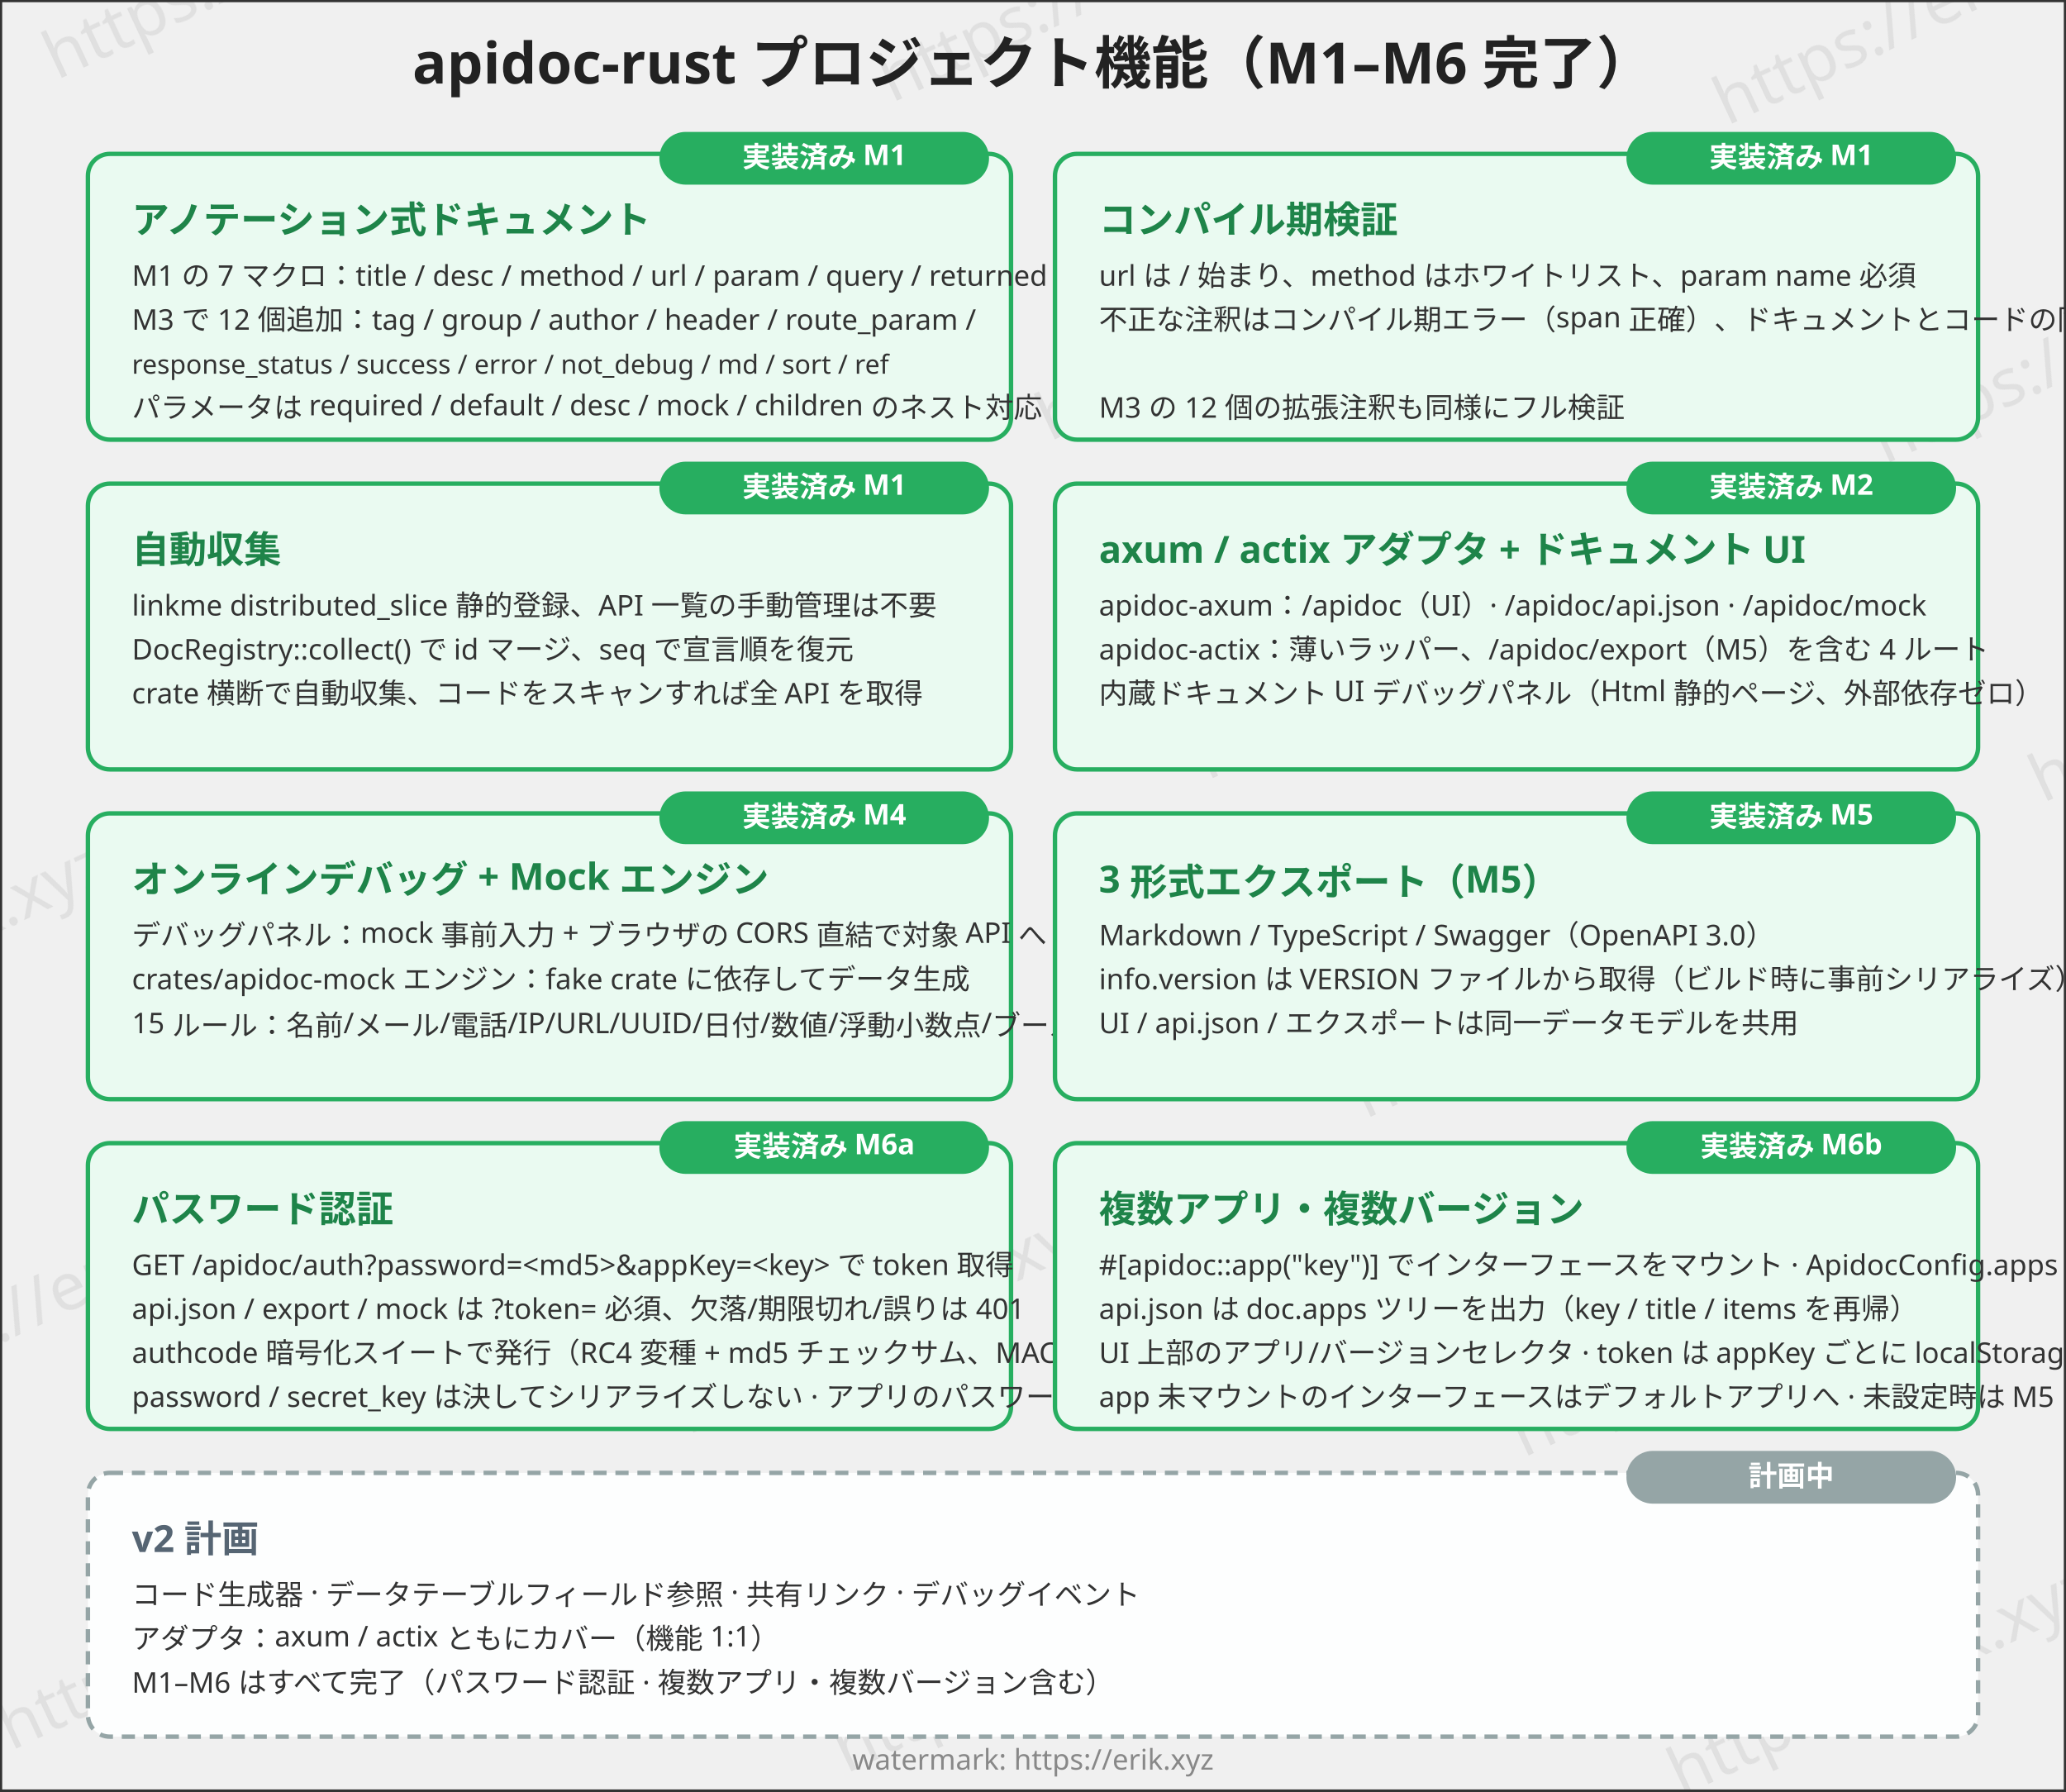
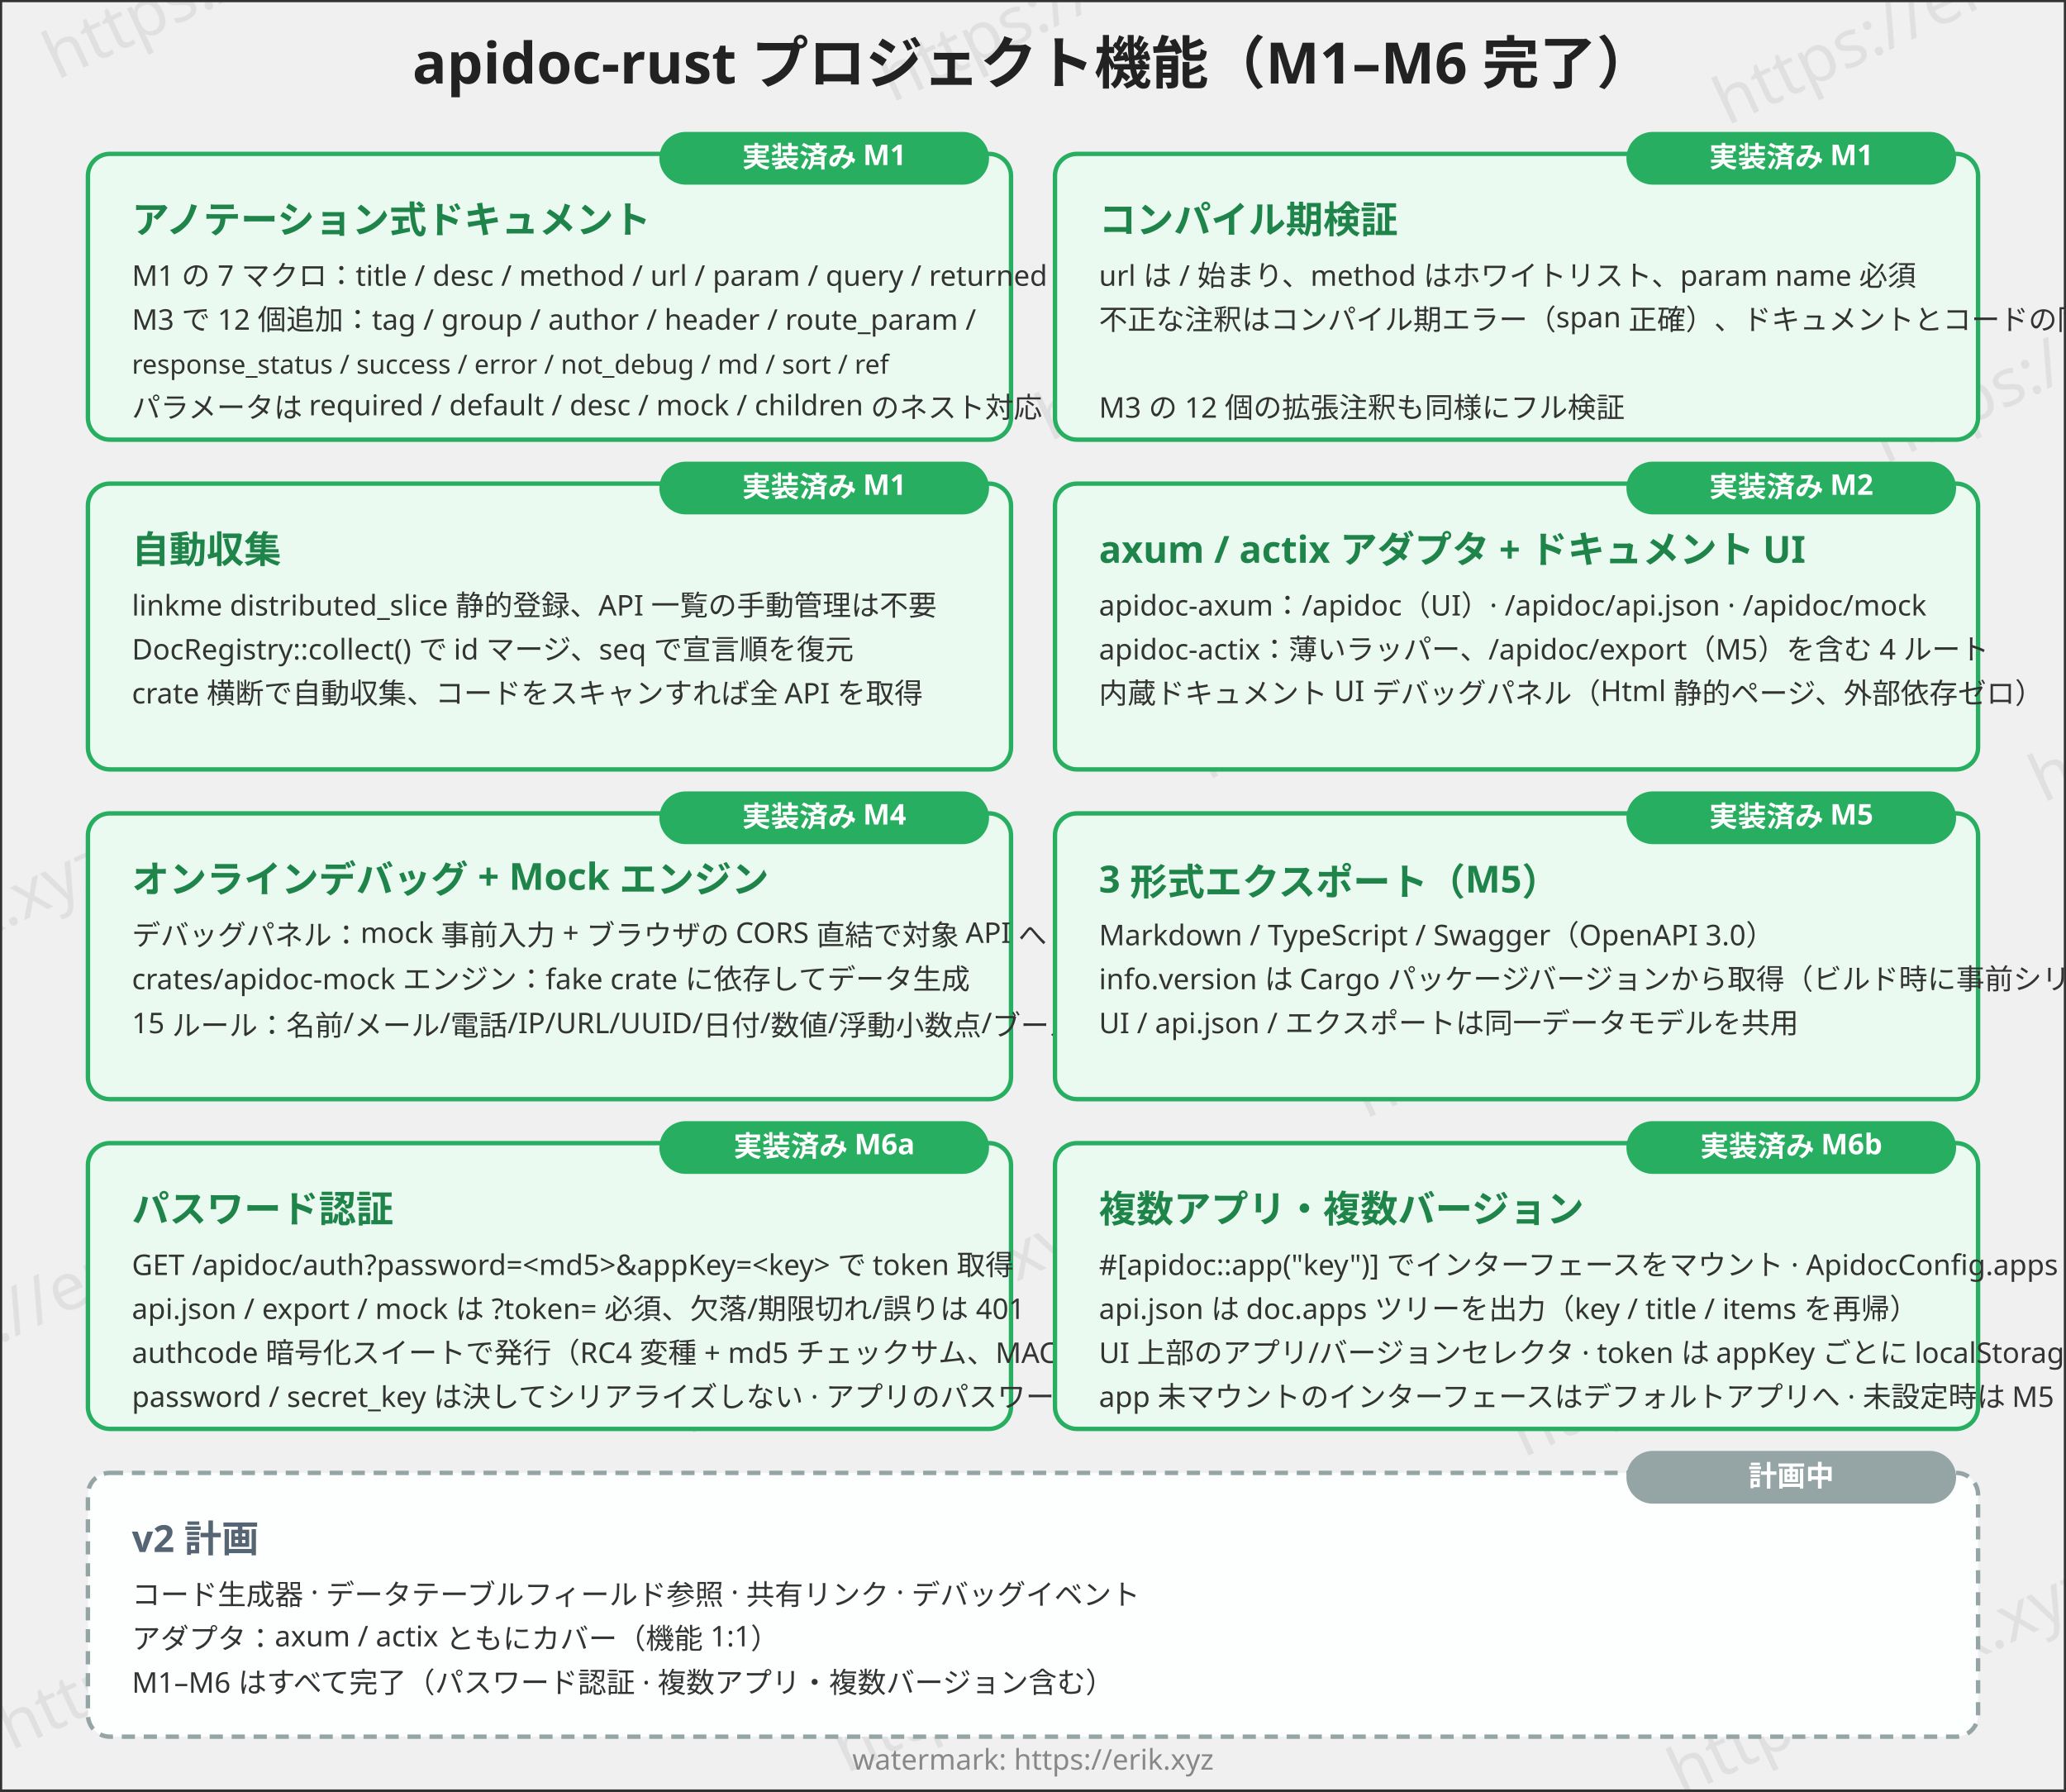
<svg xmlns="http://www.w3.org/2000/svg" viewBox="0 0 940 815" font-family="sans-serif">
  <defs>
    <pattern id="wm" width="340" height="170" patternUnits="userSpaceOnUse" patternTransform="rotate(-25)">
      <text x="8" y="44" font-size="30" fill="#888888" opacity="0.15">https://erik.xyz</text>
    </pattern>
  </defs>
  <rect width="940" height="815" fill="url(#wm)" />
  <rect x="0" y="0" width="940" height="815" fill="none" stroke="#333" stroke-width="2" />
  <text x="470" y="38" text-anchor="middle" font-size="26" font-weight="bold" fill="#222">apidoc-rust プロジェクト機能（M1–M6 完了）</text>
  <rect x="40" y="70" width="420" height="130" rx="10" fill="#eafaf1" stroke="#27ae60" stroke-width="2" />
  <rect x="300" y="60" width="150" height="24" rx="12" fill="#27ae60" />
  <text x="375" y="76" text-anchor="middle" font-size="13" fill="#fff" font-weight="bold">実装済み M1</text>
  <text x="60" y="106" font-size="17" font-weight="bold" fill="#1e8449">アノテーション式ドキュメント</text>
  <text x="60" y="130" font-size="13" fill="#333">M1 の 7 マクロ：title / desc / method / url / param / query / returned</text>
  <text x="60" y="150" font-size="13" fill="#333">M3 で 12 個追加：tag / group / author / header / route_param /</text>
  <text x="60" y="170" font-size="12" fill="#333">response_status / success / error / not_debug / md / sort / ref</text>
  <text x="60" y="190" font-size="13" fill="#333">パラメータは required / default / desc / mock / children のネスト対応</text>
  <rect x="480" y="70" width="420" height="130" rx="10" fill="#eafaf1" stroke="#27ae60" stroke-width="2" />
  <rect x="740" y="60" width="150" height="24" rx="12" fill="#27ae60" />
  <text x="815" y="76" text-anchor="middle" font-size="13" fill="#fff" font-weight="bold">実装済み M1</text>
  <text x="500" y="106" font-size="17" font-weight="bold" fill="#1e8449">コンパイル期検証</text>
  <text x="500" y="130" font-size="13" fill="#333">url は / 始まり、method はホワイトリスト、param name 必須</text>
  <text x="500" y="150" font-size="13" fill="#333">不正な注釈はコンパイル期エラー（span 正確）、ドキュメントとコードの同期を維持</text>
  <text x="500" y="190" font-size="13" fill="#333">M3 の 12 個の拡張注釈も同様にフル検証</text>
  <rect x="40" y="220" width="420" height="130" rx="10" fill="#eafaf1" stroke="#27ae60" stroke-width="2" />
  <rect x="300" y="210" width="150" height="24" rx="12" fill="#27ae60" />
  <text x="375" y="226" text-anchor="middle" font-size="13" fill="#fff" font-weight="bold">実装済み M1</text>
  <text x="60" y="256" font-size="17" font-weight="bold" fill="#1e8449">自動収集</text>
  <text x="60" y="280" font-size="13" fill="#333">linkme distributed_slice 静的登録、API 一覧の手動管理は不要</text>
  <text x="60" y="300" font-size="13" fill="#333">DocRegistry::collect() で id マージ、seq で宣言順を復元</text>
  <text x="60" y="320" font-size="13" fill="#333">crate 横断で自動収集、コードをスキャンすれば全 API を取得</text>
  <rect x="480" y="220" width="420" height="130" rx="10" fill="#eafaf1" stroke="#27ae60" stroke-width="2" />
  <rect x="740" y="210" width="150" height="24" rx="12" fill="#27ae60" />
  <text x="815" y="226" text-anchor="middle" font-size="13" fill="#fff" font-weight="bold">実装済み M2</text>
  <text x="500" y="256" font-size="17" font-weight="bold" fill="#1e8449">axum / actix アダプタ + ドキュメント UI</text>
  <text x="500" y="280" font-size="13" fill="#333">apidoc-axum：/apidoc（UI）· /apidoc/api.json · /apidoc/mock</text>
  <text x="500" y="300" font-size="13" fill="#333">apidoc-actix：薄いラッパー、/apidoc/export（M5）を含む 4 ルート</text>
  <text x="500" y="320" font-size="13" fill="#333">内蔵ドキュメント UI デバッグパネル（Html 静的ページ、外部依存ゼロ）</text>
  <rect x="40" y="370" width="420" height="130" rx="10" fill="#eafaf1" stroke="#27ae60" stroke-width="2" />
  <rect x="300" y="360" width="150" height="24" rx="12" fill="#27ae60" />
  <text x="375" y="376" text-anchor="middle" font-size="13" fill="#fff" font-weight="bold">実装済み M4</text>
  <text x="60" y="406" font-size="17" font-weight="bold" fill="#1e8449">オンラインデバッグ + Mock エンジン</text>
  <text x="60" y="430" font-size="13" fill="#333">デバッグパネル：mock 事前入力 + ブラウザの CORS 直結で対象 API へ</text>
  <text x="60" y="450" font-size="13" fill="#333">crates/apidoc-mock エンジン：fake crate に依存してデータ生成</text>
  <text x="60" y="470" font-size="13" fill="#333">15 ルール：名前/メール/電話/IP/URL/UUID/日付/数値/浮動小数点/ブール/テキスト…</text>
  <rect x="480" y="370" width="420" height="130" rx="10" fill="#eafaf1" stroke="#27ae60" stroke-width="2" />
  <rect x="740" y="360" width="150" height="24" rx="12" fill="#27ae60" />
  <text x="815" y="376" text-anchor="middle" font-size="13" fill="#fff" font-weight="bold">実装済み M5</text>
  <text x="500" y="406" font-size="17" font-weight="bold" fill="#1e8449">3 形式エクスポート（M5）</text>
  <text x="500" y="430" font-size="13" fill="#333">Markdown / TypeScript / Swagger（OpenAPI 3.0）</text>
-   <text x="500" y="450" font-size="13" fill="#333">info.version は VERSION ファイルから取得（ビルド時に事前シリアライズ）</text>
+   <text x="500" y="450" font-size="13" fill="#333">info.version は Cargo パッケージバージョンから取得（ビルド時に事前シリアライズ）</text>
  <text x="500" y="470" font-size="13" fill="#333">UI / api.json / エクスポートは同一データモデルを共用</text>
  <rect x="40" y="520" width="420" height="130" rx="10" fill="#eafaf1" stroke="#27ae60" stroke-width="2" />
  <rect x="300" y="510" width="150" height="24" rx="12" fill="#27ae60" />
  <text x="375" y="526" text-anchor="middle" font-size="13" fill="#fff" font-weight="bold">実装済み M6a</text>
  <text x="60" y="556" font-size="17" font-weight="bold" fill="#1e8449">パスワード認証</text>
  <text x="60" y="580" font-size="13" fill="#333">GET /apidoc/auth?password=&lt;md5&gt;&amp;appKey=&lt;key&gt; で token 取得</text>
  <text x="60" y="600" font-size="13" fill="#333">api.json / export / mock は ?token= 必須、欠落/期限切れ/誤りは 401</text>
  <text x="60" y="620" font-size="13" fill="#333">authcode 暗号化スイートで発行（RC4 変種 + md5 チェックサム、MAC は定数時間）</text>
  <text x="60" y="640" font-size="13" fill="#333">password / secret_key は決してシリアライズしない · アプリのパスワードがグローバルより優先</text>
  <rect x="480" y="520" width="420" height="130" rx="10" fill="#eafaf1" stroke="#27ae60" stroke-width="2" />
  <rect x="740" y="510" width="150" height="24" rx="12" fill="#27ae60" />
  <text x="815" y="526" text-anchor="middle" font-size="13" fill="#fff" font-weight="bold">実装済み M6b</text>
  <text x="500" y="556" font-size="17" font-weight="bold" fill="#1e8449">複数アプリ・複数バージョン</text>
  <text x="500" y="580" font-size="13" fill="#333">#[apidoc::app("key")] でインターフェースをマウント · ApidocConfig.apps 設定ツリー</text>
  <text x="500" y="600" font-size="13" fill="#333">api.json は doc.apps ツリーを出力（key / title / items を再帰）</text>
  <text x="500" y="620" font-size="13" fill="#333">UI 上部のアプリ/バージョンセレクタ · token は appKey ごとに localStorage へ分けて保存</text>
  <text x="500" y="640" font-size="13" fill="#333">app 未マウントのインターフェースはデフォルトアプリへ · 未設定時は M5 とバイトレベルで一致</text>
  <rect x="40" y="670" width="860" height="120" rx="10" fill="#fdfefe" stroke="#95a5a6" stroke-width="2" stroke-dasharray="6 4" />
  <rect x="740" y="660" width="150" height="24" rx="12" fill="#95a5a6" />
  <text x="815" y="676" text-anchor="middle" font-size="13" fill="#fff" font-weight="bold">計画中</text>
  <text x="60" y="706" font-size="17" font-weight="bold" fill="#566573">v2 計画</text>
  <text x="60" y="730" font-size="13" fill="#333">コード生成器 · データテーブルフィールド参照 · 共有リンク · デバッグイベント</text>
  <text x="60" y="750" font-size="13" fill="#333">アダプタ：axum / actix ともにカバー（機能 1:1）</text>
  <text x="60" y="770" font-size="13" fill="#333">M1–M6 はすべて完了（パスワード認証 · 複数アプリ・複数バージョン含む）</text>
  <text x="470" y="805" text-anchor="middle" font-size="13" fill="#888">watermark: https://erik.xyz</text>
</svg>
